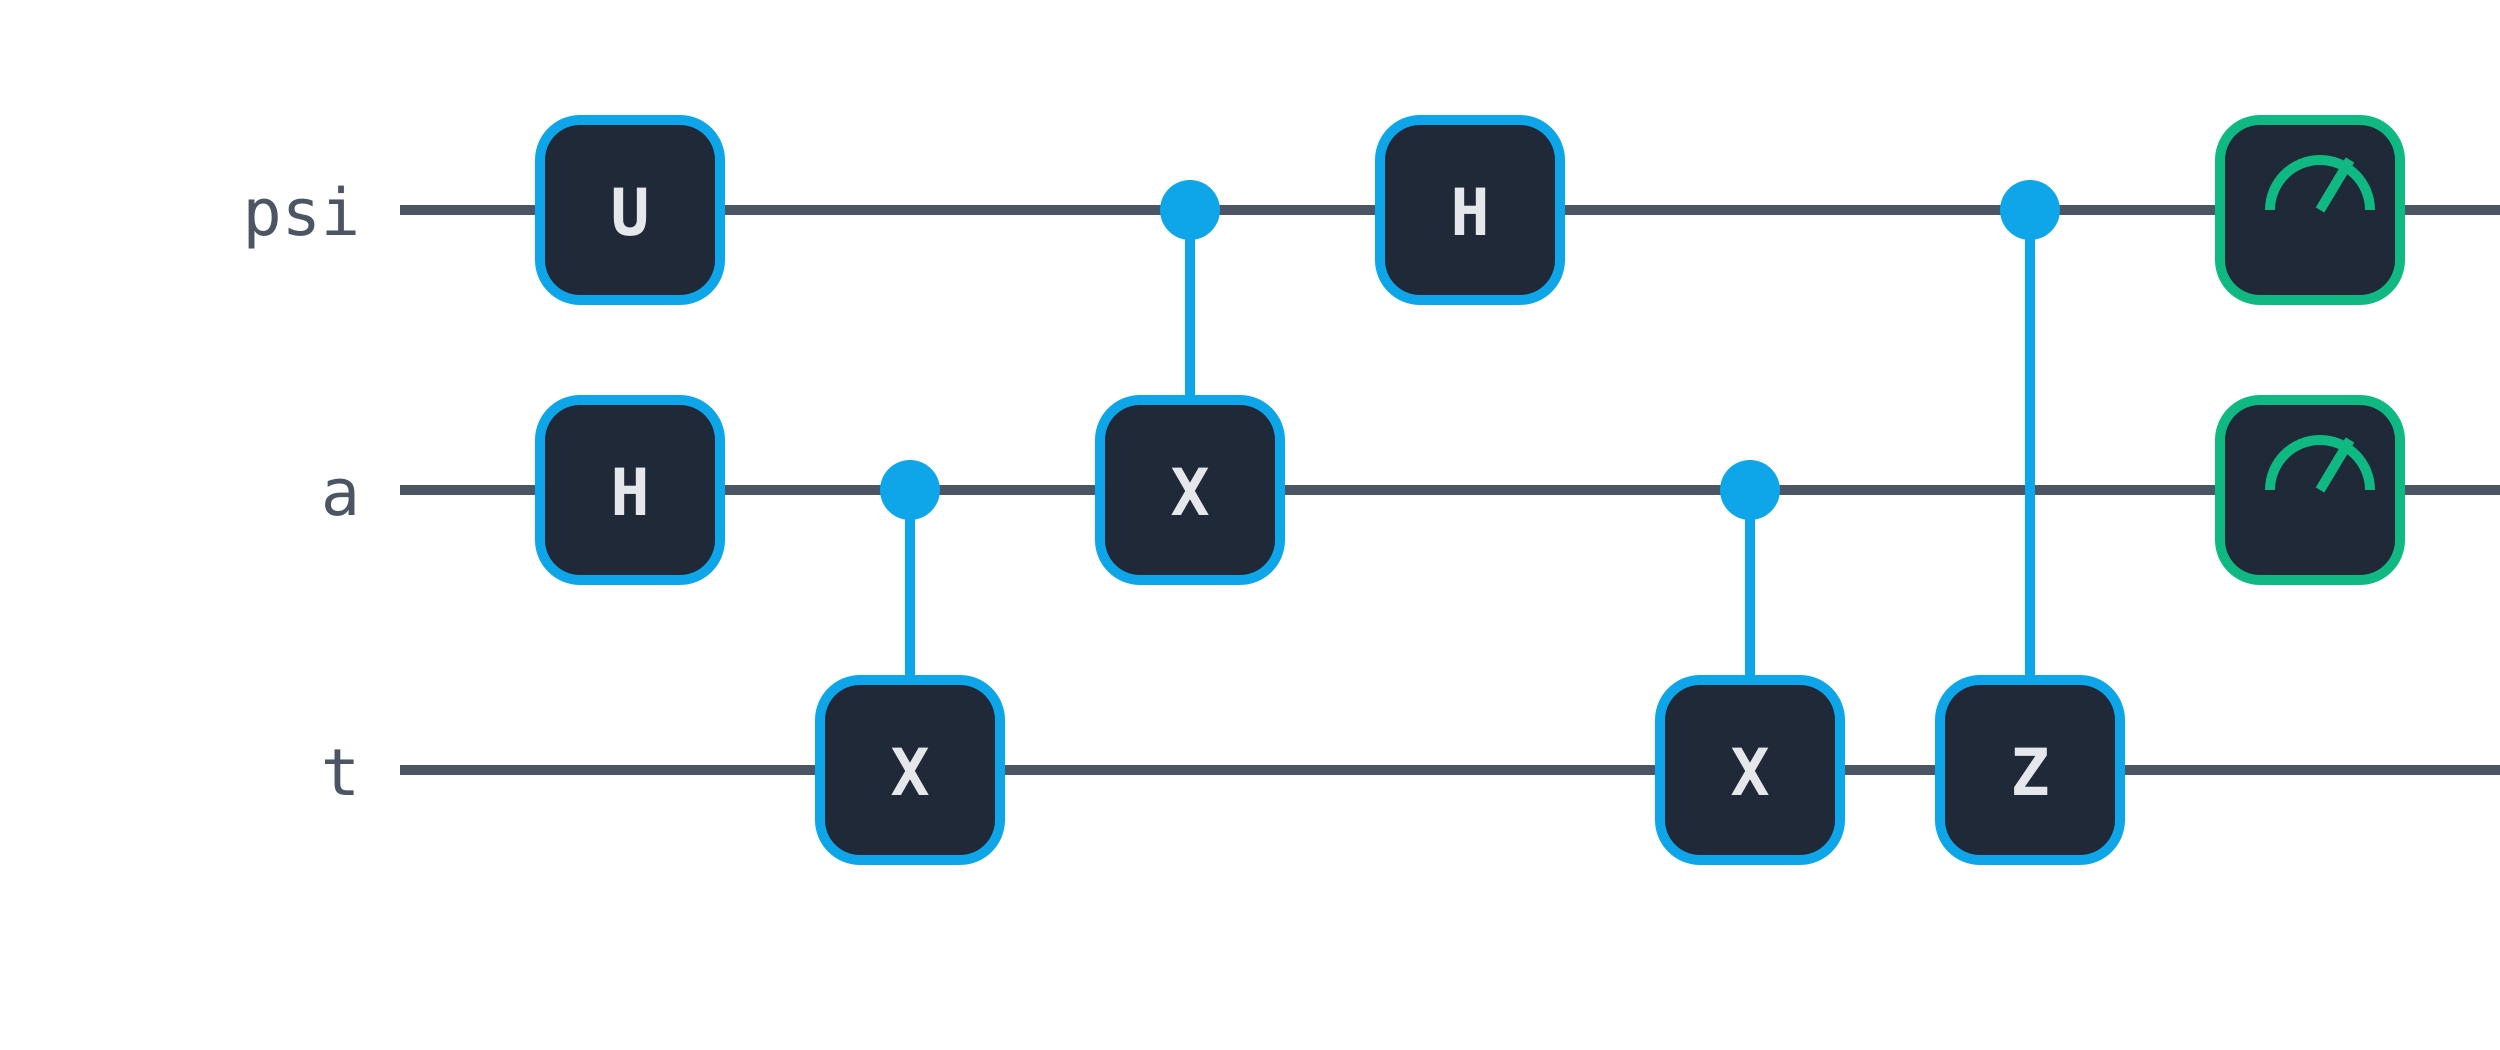
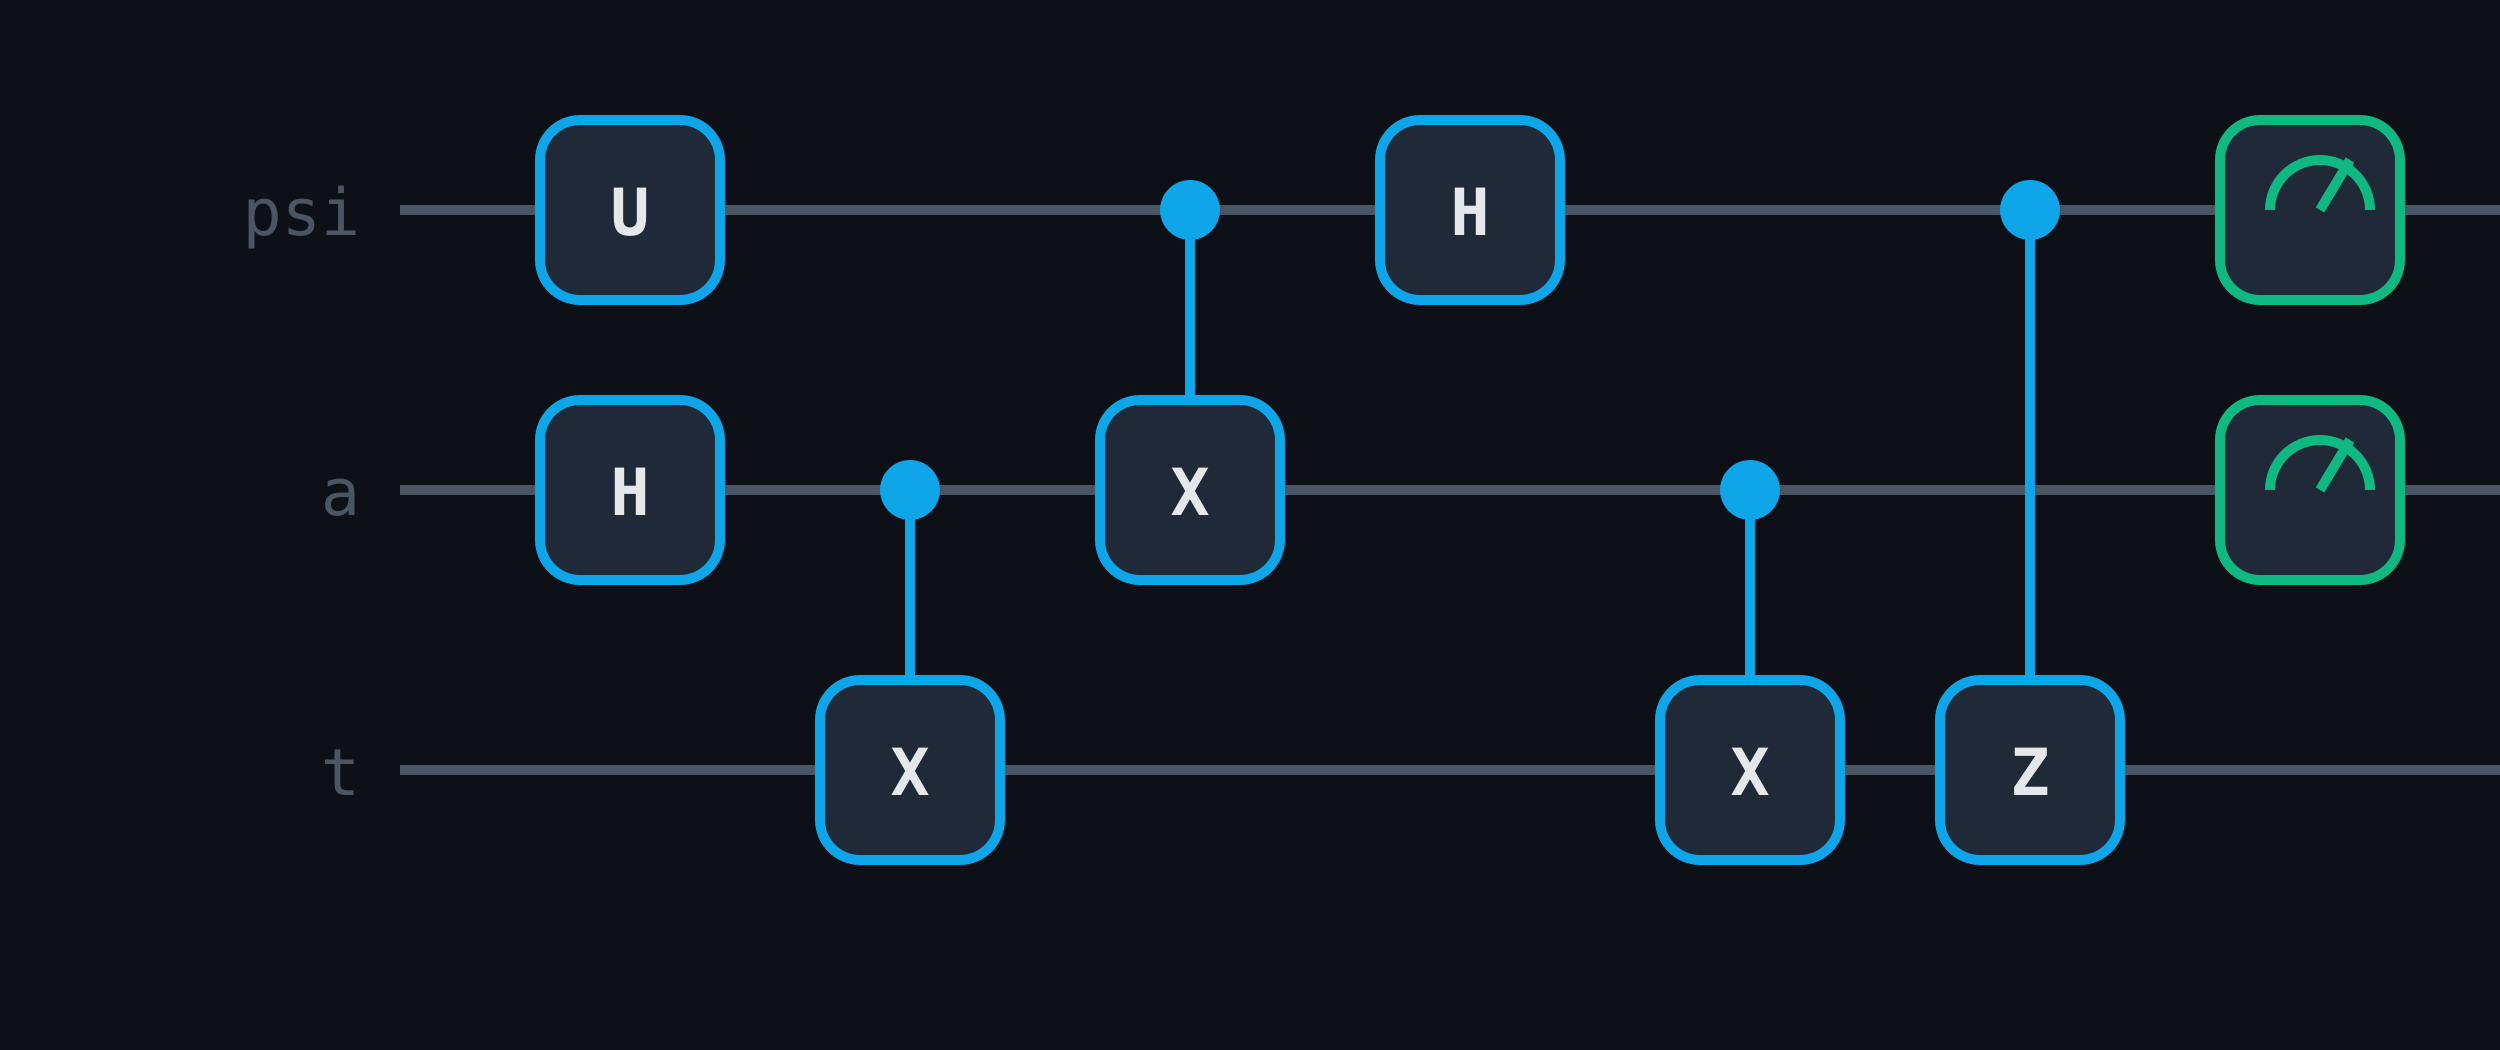
<svg xmlns="http://www.w3.org/2000/svg" viewBox="0 0 500 210" width="500" height="210">
+   <rect x="0" y="0" width="500" height="210" fill="#0d1117" />
  <style>.gate-label { font-family: ui-monospace, monospace; font-size: 13px; font-weight: 600; }.wire-label { font-family: ui-monospace, monospace; font-size: 13px; font-weight: 500; }</style>
  <line x1="80" y1="42" x2="500" y2="42" stroke="#4b5563" stroke-width="2" />
  <text x="72" y="47" text-anchor="end" fill="#4b5563" class="wire-label">psi</text>
  <line x1="80" y1="98" x2="500" y2="98" stroke="#4b5563" stroke-width="2" />
  <text x="72" y="103" text-anchor="end" fill="#4b5563" class="wire-label">a</text>
  <line x1="80" y1="154" x2="500" y2="154" stroke="#4b5563" stroke-width="2" />
  <text x="72" y="159" text-anchor="end" fill="#4b5563" class="wire-label">t</text>
  <rect x="108" y="24" width="36" height="36" rx="8" fill="#1f2937" stroke="#0ea5e9" stroke-width="2" />
  <text x="126" y="47" text-anchor="middle" fill="#e5e7eb" class="gate-label">U</text>
  <rect x="108" y="80" width="36" height="36" rx="8" fill="#1f2937" stroke="#0ea5e9" stroke-width="2" />
  <text x="126" y="103" text-anchor="middle" fill="#e5e7eb" class="gate-label">H</text>
  <line x1="182" y1="98" x2="182" y2="154" stroke="#0ea5e9" stroke-width="2" />
  <circle cx="182" cy="98" r="6" fill="#0ea5e9" />
  <rect x="164" y="136" width="36" height="36" rx="8" fill="#1f2937" stroke="#0ea5e9" stroke-width="2" />
  <text x="182" y="159" text-anchor="middle" fill="#e5e7eb" class="gate-label">X</text>
  <line x1="238" y1="42" x2="238" y2="98" stroke="#0ea5e9" stroke-width="2" />
  <circle cx="238" cy="42" r="6" fill="#0ea5e9" />
  <rect x="220" y="80" width="36" height="36" rx="8" fill="#1f2937" stroke="#0ea5e9" stroke-width="2" />
  <text x="238" y="103" text-anchor="middle" fill="#e5e7eb" class="gate-label">X</text>
  <rect x="276" y="24" width="36" height="36" rx="8" fill="#1f2937" stroke="#0ea5e9" stroke-width="2" />
  <text x="294" y="47" text-anchor="middle" fill="#e5e7eb" class="gate-label">H</text>
  <line x1="350" y1="98" x2="350" y2="154" stroke="#0ea5e9" stroke-width="2" />
  <circle cx="350" cy="98" r="6" fill="#0ea5e9" />
  <rect x="332" y="136" width="36" height="36" rx="8" fill="#1f2937" stroke="#0ea5e9" stroke-width="2" />
  <text x="350" y="159" text-anchor="middle" fill="#e5e7eb" class="gate-label">X</text>
  <line x1="406" y1="42" x2="406" y2="154" stroke="#0ea5e9" stroke-width="2" />
  <circle cx="406" cy="42" r="6" fill="#0ea5e9" />
  <rect x="388" y="136" width="36" height="36" rx="8" fill="#1f2937" stroke="#0ea5e9" stroke-width="2" />
  <text x="406" y="159" text-anchor="middle" fill="#e5e7eb" class="gate-label">Z</text>
  <rect x="444" y="24" width="36" height="36" rx="8" fill="#1f2937" stroke="#10b981" stroke-width="2" />
  <path d="M 454 42 A 10 10 0 0 1 474 42" fill="none" stroke="#10b981" stroke-width="2" />
  <line x1="464" y1="42" x2="470" y2="32" stroke="#10b981" stroke-width="2" />
  <rect x="444" y="80" width="36" height="36" rx="8" fill="#1f2937" stroke="#10b981" stroke-width="2" />
  <path d="M 454 98 A 10 10 0 0 1 474 98" fill="none" stroke="#10b981" stroke-width="2" />
  <line x1="464" y1="98" x2="470" y2="88" stroke="#10b981" stroke-width="2" />
</svg>
